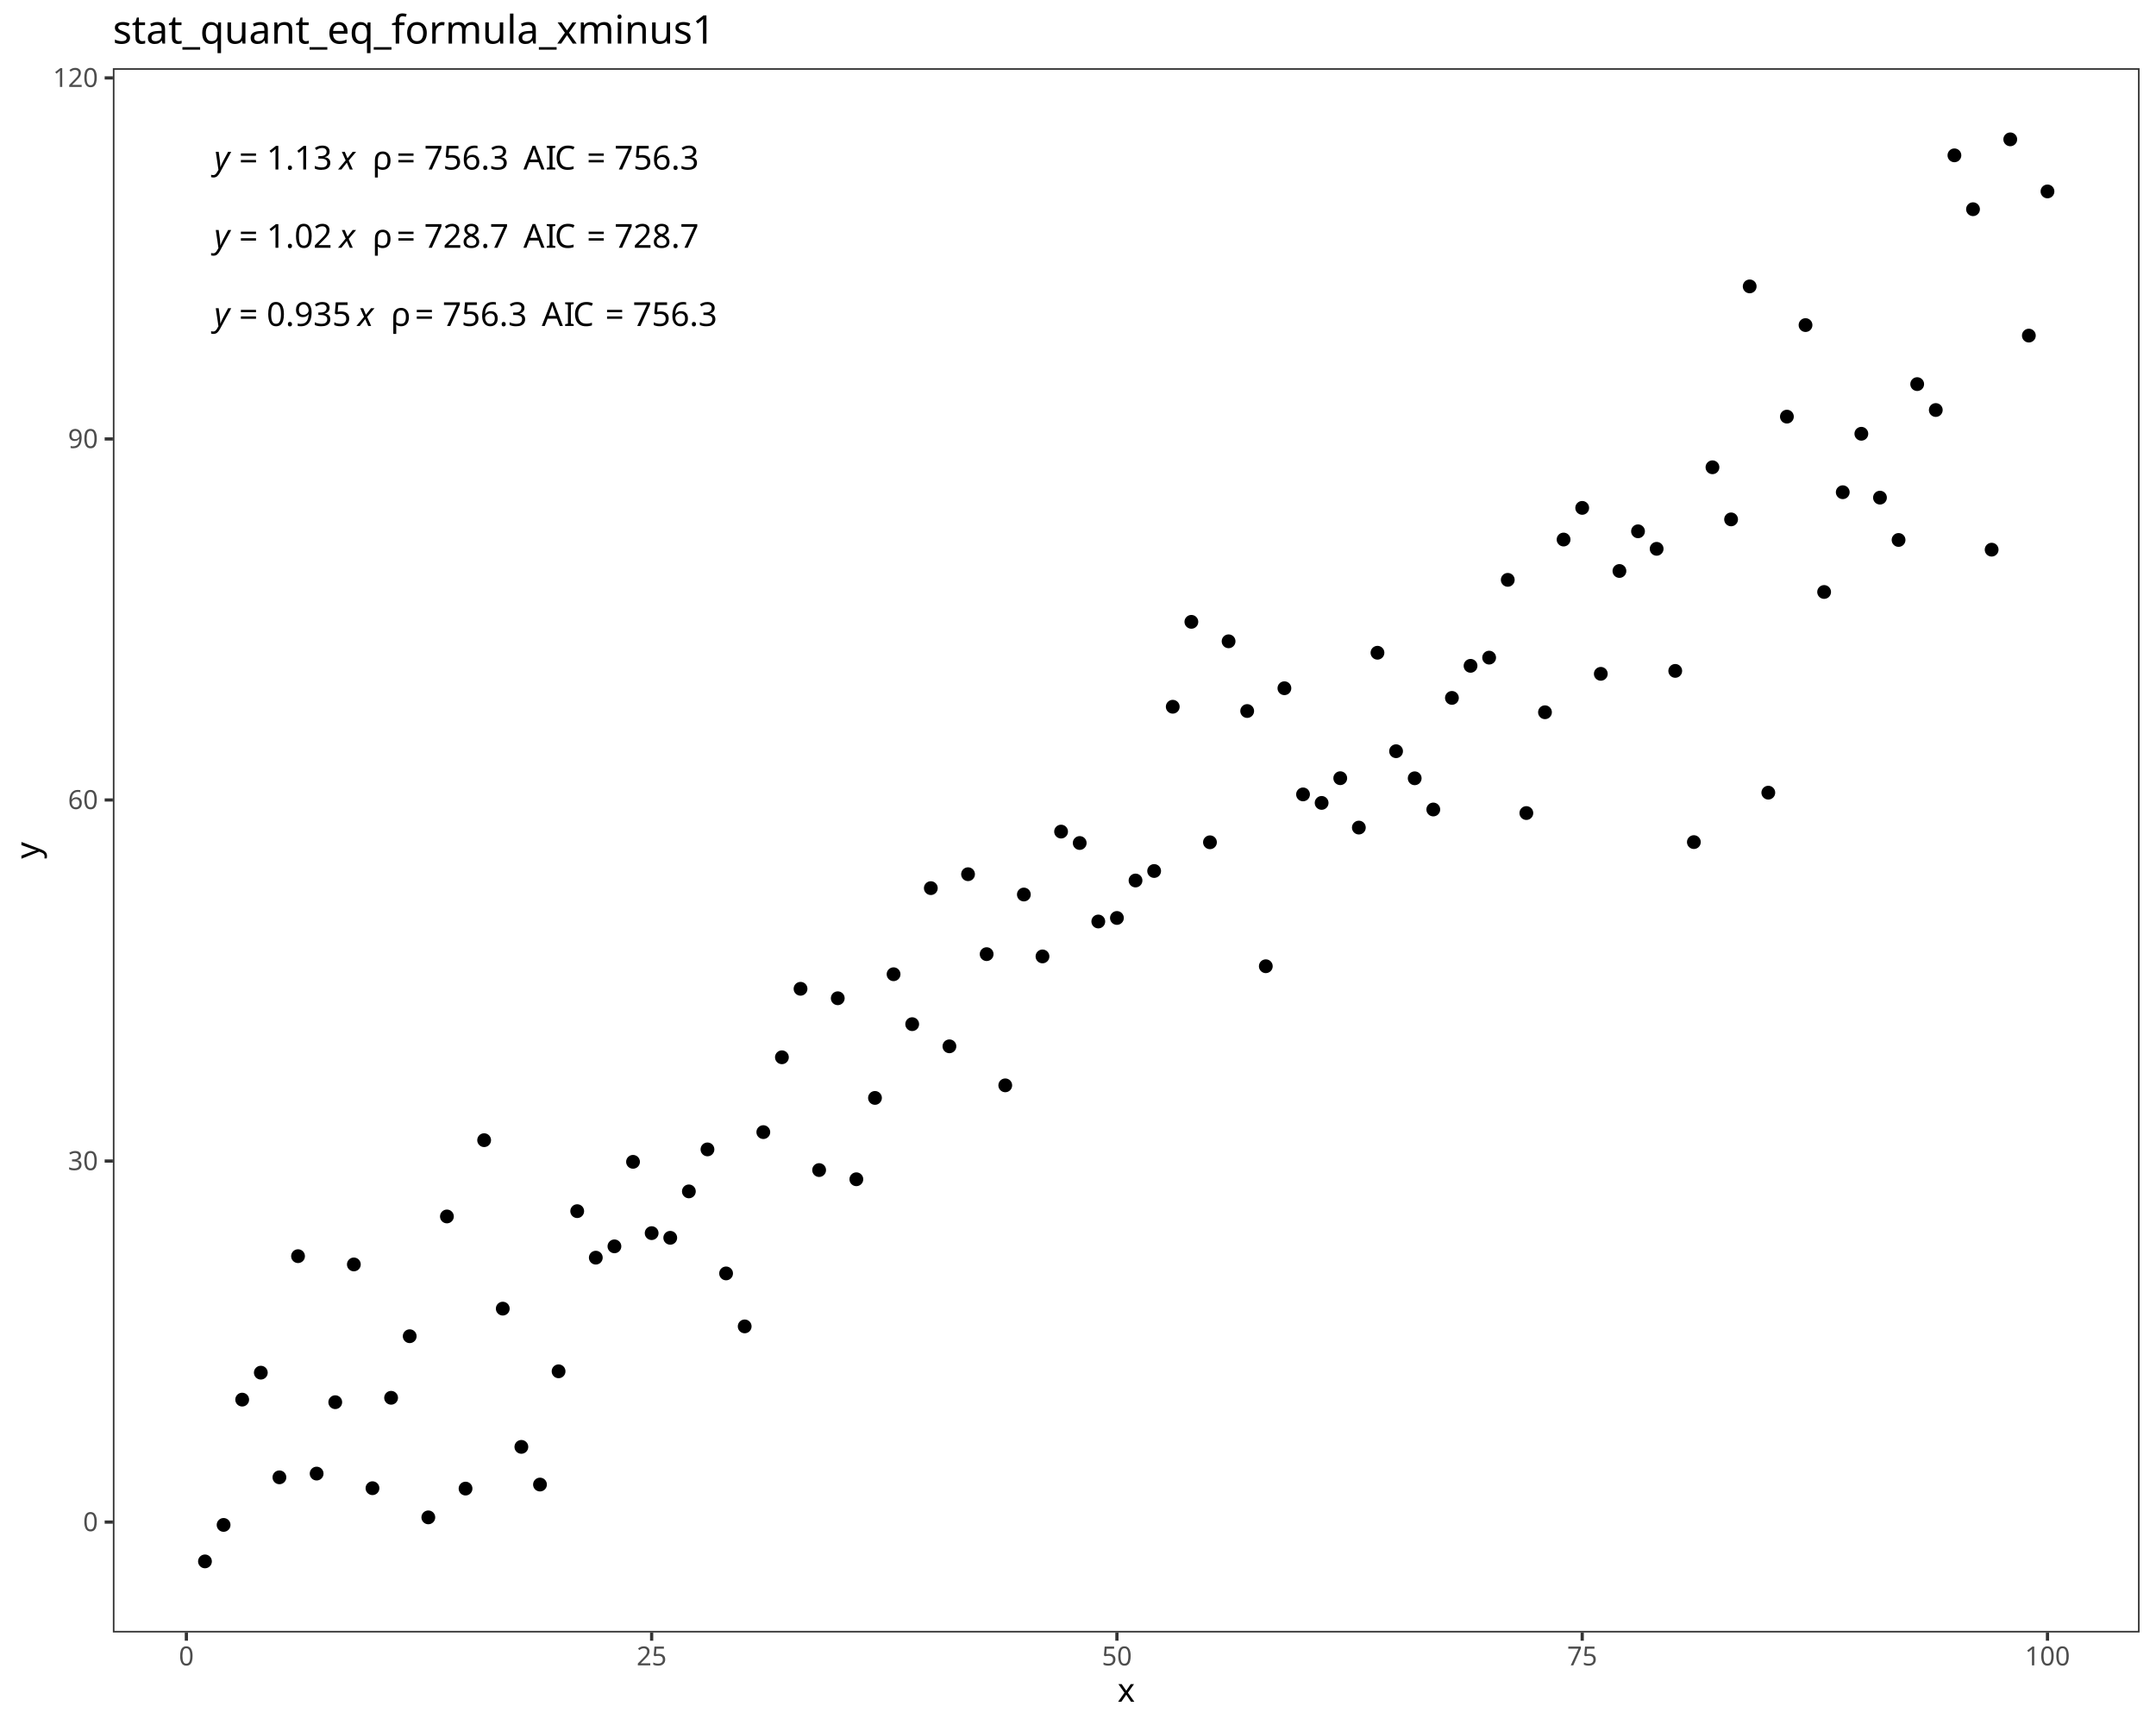
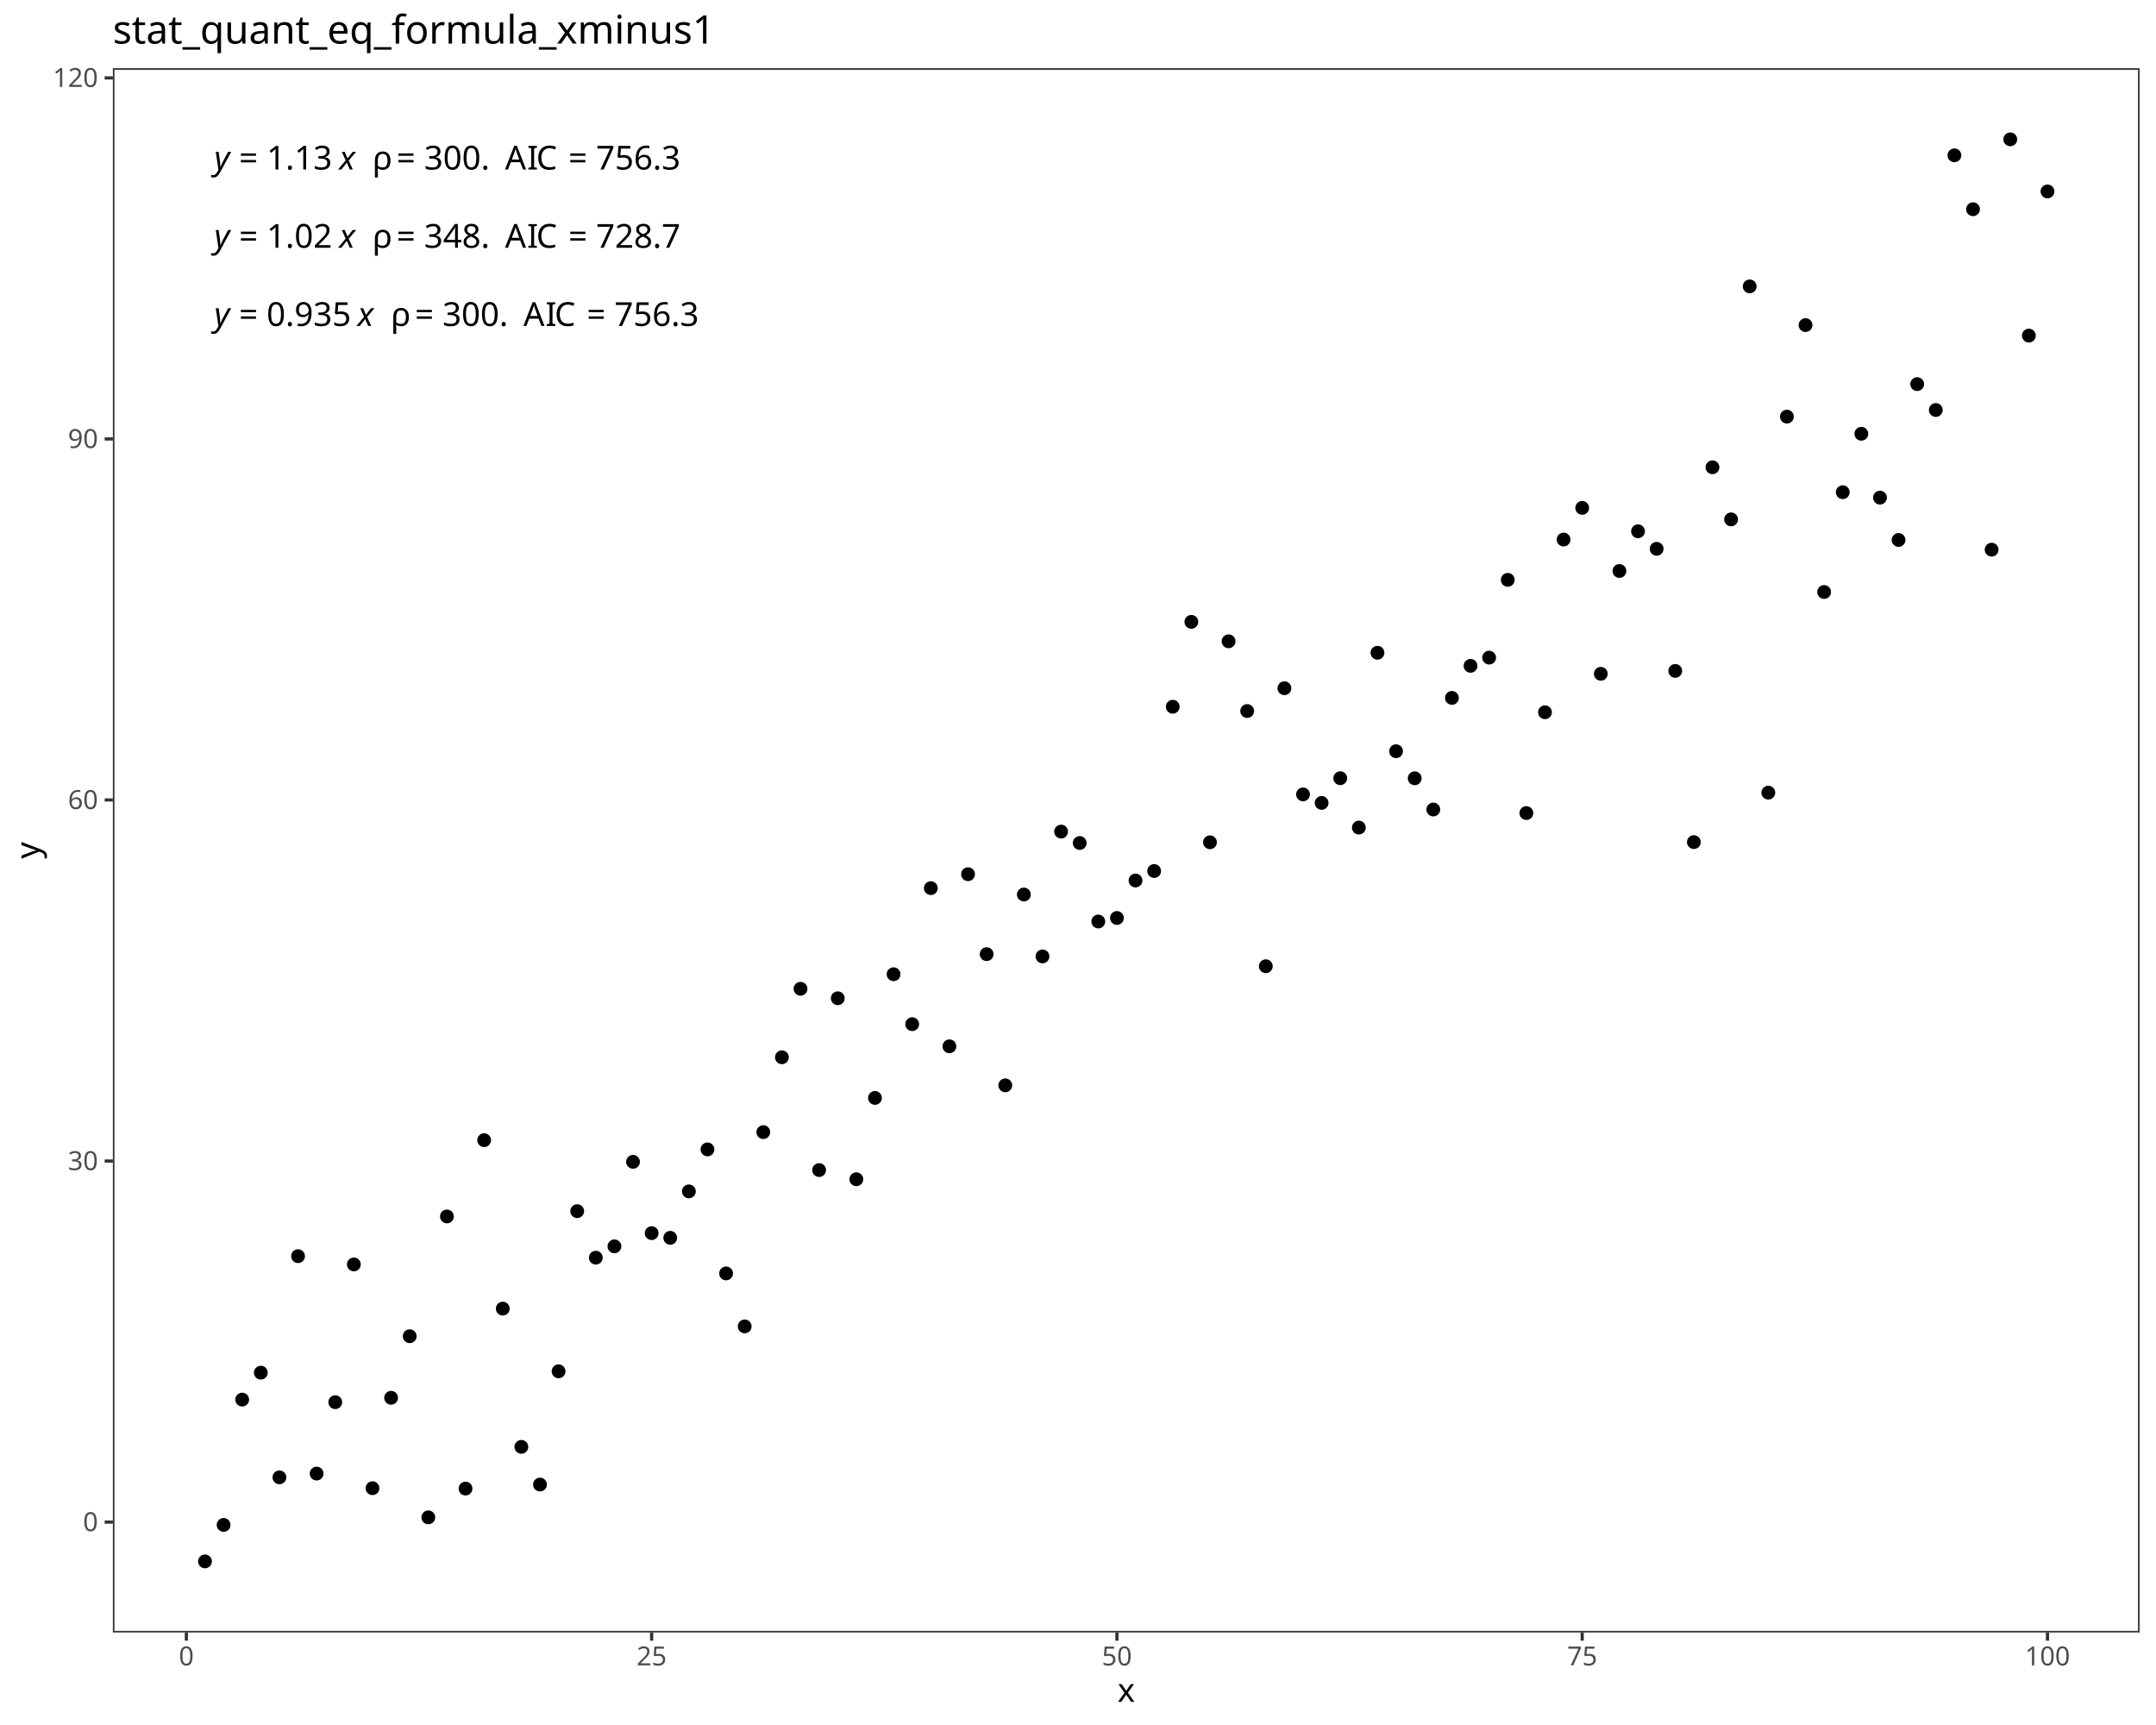
<svg xmlns="http://www.w3.org/2000/svg" class="svglite" data-engine-version="2.0" width="720.00pt" height="576.00pt" viewBox="0 0 720.00 576.00">
  <defs>
    <style type="text/css">
    .svglite line, .svglite polyline, .svglite polygon, .svglite path, .svglite rect, .svglite circle {
      fill: none;
      stroke: #000000;
      stroke-linecap: round;
      stroke-linejoin: round;
      stroke-miterlimit: 10.00;
    }
  </style>
  </defs>
  <rect width="100%" height="100%" style="stroke: none; fill: #FFFFFF;" />
  <defs>
    <clipPath id="cpMC4wMHw3MjAuMDB8MC4wMHw1NzYuMDA=">
      <rect x="0.00" y="0.00" width="720.00" height="576.00" />
    </clipPath>
  </defs>
  <g clip-path="url(#cpMC4wMHw3MjAuMDB8MC4wMHw1NzYuMDA=)">
    <rect x="0.00" y="0.00" width="720.00" height="576.00" style="stroke-width: 1.07; stroke: #FFFFFF; fill: #FFFFFF;" />
  </g>
  <defs>
    <clipPath id="cpMzcuNjl8NzE0LjUyfDIyLjc4fDU0NS4xMQ==">
      <rect x="37.69" y="22.78" width="676.83" height="522.33" />
    </clipPath>
  </defs>
  <g clip-path="url(#cpMzcuNjl8NzE0LjUyfDIyLjc4fDU0NS4xMQ==)">
    <rect x="37.69" y="22.78" width="676.83" height="522.33" style="stroke-width: 1.07; stroke: none; fill: #FFFFFF;" />
    <circle cx="68.45" cy="521.37" r="1.95" style="stroke-width: 0.71; fill: #000000;" />
    <circle cx="74.67" cy="509.19" r="1.95" style="stroke-width: 0.71; fill: #000000;" />
    <circle cx="80.88" cy="467.35" r="1.95" style="stroke-width: 0.71; fill: #000000;" />
    <circle cx="87.10" cy="458.35" r="1.95" style="stroke-width: 0.71; fill: #000000;" />
    <circle cx="93.31" cy="493.30" r="1.95" style="stroke-width: 0.71; fill: #000000;" />
    <circle cx="99.53" cy="419.45" r="1.95" style="stroke-width: 0.71; fill: #000000;" />
    <circle cx="105.74" cy="492.05" r="1.95" style="stroke-width: 0.71; fill: #000000;" />
    <circle cx="111.96" cy="468.21" r="1.95" style="stroke-width: 0.71; fill: #000000;" />
    <circle cx="118.17" cy="422.21" r="1.95" style="stroke-width: 0.71; fill: #000000;" />
    <circle cx="124.39" cy="496.93" r="1.95" style="stroke-width: 0.71; fill: #000000;" />
    <circle cx="130.61" cy="466.74" r="1.95" style="stroke-width: 0.71; fill: #000000;" />
    <circle cx="136.82" cy="446.18" r="1.95" style="stroke-width: 0.71; fill: #000000;" />
    <circle cx="143.04" cy="506.67" r="1.95" style="stroke-width: 0.71; fill: #000000;" />
    <circle cx="149.25" cy="406.19" r="1.95" style="stroke-width: 0.71; fill: #000000;" />
    <circle cx="155.47" cy="497.06" r="1.95" style="stroke-width: 0.71; fill: #000000;" />
    <circle cx="161.68" cy="380.72" r="1.95" style="stroke-width: 0.71; fill: #000000;" />
    <circle cx="167.90" cy="436.97" r="1.95" style="stroke-width: 0.71; fill: #000000;" />
    <circle cx="174.11" cy="483.13" r="1.95" style="stroke-width: 0.71; fill: #000000;" />
    <circle cx="180.33" cy="495.71" r="1.95" style="stroke-width: 0.71; fill: #000000;" />
    <circle cx="186.54" cy="457.90" r="1.95" style="stroke-width: 0.71; fill: #000000;" />
    <circle cx="192.76" cy="404.42" r="1.95" style="stroke-width: 0.71; fill: #000000;" />
    <circle cx="198.97" cy="419.95" r="1.95" style="stroke-width: 0.71; fill: #000000;" />
    <circle cx="205.19" cy="416.17" r="1.95" style="stroke-width: 0.71; fill: #000000;" />
    <circle cx="211.40" cy="387.95" r="1.95" style="stroke-width: 0.71; fill: #000000;" />
    <circle cx="217.62" cy="411.76" r="1.95" style="stroke-width: 0.71; fill: #000000;" />
    <circle cx="223.83" cy="413.32" r="1.95" style="stroke-width: 0.71; fill: #000000;" />
    <circle cx="230.05" cy="397.82" r="1.95" style="stroke-width: 0.71; fill: #000000;" />
    <circle cx="236.26" cy="383.80" r="1.95" style="stroke-width: 0.71; fill: #000000;" />
    <circle cx="242.48" cy="425.21" r="1.95" style="stroke-width: 0.71; fill: #000000;" />
    <circle cx="248.69" cy="442.90" r="1.95" style="stroke-width: 0.71; fill: #000000;" />
    <circle cx="254.91" cy="378.03" r="1.95" style="stroke-width: 0.71; fill: #000000;" />
    <circle cx="261.12" cy="353.04" r="1.95" style="stroke-width: 0.71; fill: #000000;" />
    <circle cx="267.34" cy="330.17" r="1.95" style="stroke-width: 0.71; fill: #000000;" />
    <circle cx="273.55" cy="390.70" r="1.95" style="stroke-width: 0.71; fill: #000000;" />
    <circle cx="279.77" cy="333.33" r="1.95" style="stroke-width: 0.71; fill: #000000;" />
    <circle cx="285.98" cy="393.77" r="1.95" style="stroke-width: 0.71; fill: #000000;" />
    <circle cx="292.20" cy="366.61" r="1.95" style="stroke-width: 0.71; fill: #000000;" />
    <circle cx="298.41" cy="325.31" r="1.95" style="stroke-width: 0.71; fill: #000000;" />
    <circle cx="304.63" cy="341.98" r="1.95" style="stroke-width: 0.71; fill: #000000;" />
    <circle cx="310.85" cy="296.56" r="1.95" style="stroke-width: 0.71; fill: #000000;" />
    <circle cx="317.06" cy="349.38" r="1.95" style="stroke-width: 0.71; fill: #000000;" />
    <circle cx="323.28" cy="291.91" r="1.95" style="stroke-width: 0.71; fill: #000000;" />
    <circle cx="329.49" cy="318.60" r="1.95" style="stroke-width: 0.71; fill: #000000;" />
    <circle cx="335.71" cy="362.41" r="1.95" style="stroke-width: 0.71; fill: #000000;" />
    <circle cx="341.92" cy="298.69" r="1.95" style="stroke-width: 0.71; fill: #000000;" />
    <circle cx="348.14" cy="319.36" r="1.95" style="stroke-width: 0.71; fill: #000000;" />
    <circle cx="354.35" cy="277.68" r="1.95" style="stroke-width: 0.71; fill: #000000;" />
    <circle cx="360.57" cy="281.49" r="1.95" style="stroke-width: 0.71; fill: #000000;" />
    <circle cx="366.78" cy="307.70" r="1.95" style="stroke-width: 0.71; fill: #000000;" />
    <circle cx="373.00" cy="306.52" r="1.95" style="stroke-width: 0.71; fill: #000000;" />
    <circle cx="379.21" cy="294.01" r="1.95" style="stroke-width: 0.71; fill: #000000;" />
    <circle cx="385.43" cy="290.84" r="1.95" style="stroke-width: 0.71; fill: #000000;" />
    <circle cx="391.64" cy="235.99" r="1.95" style="stroke-width: 0.71; fill: #000000;" />
    <circle cx="397.86" cy="207.64" r="1.95" style="stroke-width: 0.71; fill: #000000;" />
    <circle cx="404.07" cy="281.25" r="1.95" style="stroke-width: 0.71; fill: #000000;" />
    <circle cx="410.29" cy="214.14" r="1.95" style="stroke-width: 0.71; fill: #000000;" />
    <circle cx="416.50" cy="237.42" r="1.95" style="stroke-width: 0.71; fill: #000000;" />
    <circle cx="422.72" cy="322.64" r="1.95" style="stroke-width: 0.71; fill: #000000;" />
    <circle cx="428.93" cy="229.81" r="1.95" style="stroke-width: 0.71; fill: #000000;" />
    <circle cx="435.15" cy="265.26" r="1.95" style="stroke-width: 0.71; fill: #000000;" />
    <circle cx="441.36" cy="268.10" r="1.95" style="stroke-width: 0.71; fill: #000000;" />
    <circle cx="447.58" cy="259.85" r="1.95" style="stroke-width: 0.71; fill: #000000;" />
    <circle cx="453.79" cy="276.34" r="1.95" style="stroke-width: 0.71; fill: #000000;" />
    <circle cx="460.01" cy="217.96" r="1.95" style="stroke-width: 0.71; fill: #000000;" />
    <circle cx="466.22" cy="250.84" r="1.95" style="stroke-width: 0.71; fill: #000000;" />
    <circle cx="472.44" cy="259.88" r="1.95" style="stroke-width: 0.71; fill: #000000;" />
    <circle cx="478.65" cy="270.30" r="1.95" style="stroke-width: 0.71; fill: #000000;" />
    <circle cx="484.87" cy="233.04" r="1.95" style="stroke-width: 0.71; fill: #000000;" />
    <circle cx="491.09" cy="222.33" r="1.95" style="stroke-width: 0.71; fill: #000000;" />
    <circle cx="497.30" cy="219.59" r="1.95" style="stroke-width: 0.71; fill: #000000;" />
    <circle cx="503.52" cy="193.62" r="1.95" style="stroke-width: 0.71; fill: #000000;" />
    <circle cx="509.73" cy="271.49" r="1.95" style="stroke-width: 0.71; fill: #000000;" />
    <circle cx="515.95" cy="237.83" r="1.95" style="stroke-width: 0.71; fill: #000000;" />
    <circle cx="522.16" cy="180.16" r="1.95" style="stroke-width: 0.71; fill: #000000;" />
    <circle cx="528.38" cy="169.59" r="1.95" style="stroke-width: 0.71; fill: #000000;" />
    <circle cx="534.59" cy="225.00" r="1.95" style="stroke-width: 0.71; fill: #000000;" />
    <circle cx="540.81" cy="190.66" r="1.95" style="stroke-width: 0.71; fill: #000000;" />
    <circle cx="547.02" cy="177.41" r="1.95" style="stroke-width: 0.71; fill: #000000;" />
    <circle cx="553.24" cy="183.26" r="1.95" style="stroke-width: 0.71; fill: #000000;" />
    <circle cx="559.45" cy="224.02" r="1.95" style="stroke-width: 0.71; fill: #000000;" />
    <circle cx="565.67" cy="281.19" r="1.95" style="stroke-width: 0.71; fill: #000000;" />
    <circle cx="571.88" cy="156.03" r="1.95" style="stroke-width: 0.71; fill: #000000;" />
    <circle cx="578.10" cy="173.43" r="1.95" style="stroke-width: 0.71; fill: #000000;" />
    <circle cx="584.31" cy="95.63" r="1.95" style="stroke-width: 0.71; fill: #000000;" />
    <circle cx="590.53" cy="264.68" r="1.95" style="stroke-width: 0.71; fill: #000000;" />
    <circle cx="596.74" cy="139.12" r="1.95" style="stroke-width: 0.71; fill: #000000;" />
    <circle cx="602.96" cy="108.55" r="1.95" style="stroke-width: 0.71; fill: #000000;" />
    <circle cx="609.17" cy="197.67" r="1.95" style="stroke-width: 0.71; fill: #000000;" />
    <circle cx="615.39" cy="164.36" r="1.95" style="stroke-width: 0.71; fill: #000000;" />
    <circle cx="621.60" cy="144.84" r="1.95" style="stroke-width: 0.71; fill: #000000;" />
    <circle cx="627.82" cy="166.17" r="1.95" style="stroke-width: 0.71; fill: #000000;" />
    <circle cx="634.03" cy="180.30" r="1.95" style="stroke-width: 0.71; fill: #000000;" />
    <circle cx="640.25" cy="128.26" r="1.95" style="stroke-width: 0.71; fill: #000000;" />
    <circle cx="646.46" cy="136.91" r="1.95" style="stroke-width: 0.71; fill: #000000;" />
    <circle cx="652.68" cy="51.87" r="1.95" style="stroke-width: 0.71; fill: #000000;" />
    <circle cx="658.89" cy="69.86" r="1.95" style="stroke-width: 0.71; fill: #000000;" />
    <circle cx="665.11" cy="183.54" r="1.95" style="stroke-width: 0.71; fill: #000000;" />
    <circle cx="671.33" cy="46.53" r="1.95" style="stroke-width: 0.71; fill: #000000;" />
    <circle cx="677.54" cy="112.06" r="1.95" style="stroke-width: 0.71; fill: #000000;" />
    <circle cx="683.76" cy="63.92" r="1.95" style="stroke-width: 0.71; fill: #000000;" />
    <text x="71.53" y="108.84" style="font-size: 11.04px; font-style: italic; font-family: sans;" textLength="5.52px" lengthAdjust="spacingAndGlyphs">y</text>
    <text x="77.05" y="108.84" style="font-size: 11.04px; font-family: sans;" textLength="2.76px" lengthAdjust="spacingAndGlyphs"> </text>
    <text x="79.82" y="108.84" style="font-size: 11.04px; font-family: sans;" textLength="6.45px" lengthAdjust="spacingAndGlyphs">=</text>
    <text x="86.27" y="108.84" style="font-size: 11.04px; font-family: sans;" textLength="2.76px" lengthAdjust="spacingAndGlyphs"> </text>
    <text x="89.03" y="108.84" style="font-size: 11.04px; font-family: sans;" textLength="27.63px" lengthAdjust="spacingAndGlyphs">0.935</text>
    <text x="116.66" y="108.84" style="font-size: 11.04px; font-family: sans;" textLength="2.76px" lengthAdjust="spacingAndGlyphs"> </text>
    <text x="119.42" y="108.84" style="font-size: 11.04px; font-style: italic; font-family: sans;" textLength="5.52px" lengthAdjust="spacingAndGlyphs">x</text>
    <text x="124.94" y="108.84" style="font-size: 11.04px; font-family: sans;" textLength="2.76px" lengthAdjust="spacingAndGlyphs"> </text>
    <text x="127.71" y="108.84" style="font-size: 11.04px; font-family: sans;" textLength="2.76px" lengthAdjust="spacingAndGlyphs"> </text>
    <text x="130.47" y="108.84" style="font-size: 11.04px; font-family: sans;" textLength="5.33px" lengthAdjust="spacingAndGlyphs">ρ</text>
    <text x="135.80" y="108.84" style="font-size: 11.04px; font-family: sans;" textLength="2.76px" lengthAdjust="spacingAndGlyphs"> </text>
    <text x="138.56" y="108.84" style="font-size: 11.04px; font-family: sans;" textLength="6.45px" lengthAdjust="spacingAndGlyphs">=</text>
    <text x="145.01" y="108.84" style="font-size: 11.04px; font-family: sans;" textLength="2.76px" lengthAdjust="spacingAndGlyphs"> </text>
-     <text x="147.78" y="108.84" style="font-size: 11.04px; font-family: sans;" textLength="27.63px" lengthAdjust="spacingAndGlyphs">756.3</text>
-     <text x="175.40" y="108.84" style="font-size: 11.04px; font-family: sans;" textLength="2.76px" lengthAdjust="spacingAndGlyphs"> </text>
-     <text x="178.17" y="108.84" style="font-size: 11.04px; font-family: sans;" textLength="2.76px" lengthAdjust="spacingAndGlyphs"> </text>
-     <text x="180.93" y="108.84" style="font-size: 11.04px; font-family: sans;" textLength="7.37px" lengthAdjust="spacingAndGlyphs">A</text>
-     <text x="188.29" y="108.84" style="font-size: 11.04px; font-family: sans;" textLength="3.07px" lengthAdjust="spacingAndGlyphs">I</text>
-     <text x="191.36" y="108.84" style="font-size: 11.04px; font-family: sans;" textLength="7.98px" lengthAdjust="spacingAndGlyphs">C</text>
-     <text x="199.34" y="108.84" style="font-size: 11.04px; font-family: sans;" textLength="2.76px" lengthAdjust="spacingAndGlyphs"> </text>
-     <text x="202.10" y="108.84" style="font-size: 11.04px; font-family: sans;" textLength="6.45px" lengthAdjust="spacingAndGlyphs">=</text>
-     <text x="208.55" y="108.84" style="font-size: 11.04px; font-family: sans;" textLength="2.76px" lengthAdjust="spacingAndGlyphs"> </text>
-     <text x="211.31" y="108.84" style="font-size: 11.04px; font-family: sans;" textLength="27.63px" lengthAdjust="spacingAndGlyphs">756.3</text>
+     <text x="147.78" y="108.84" style="font-size: 11.04px; font-family: sans;" textLength="21.49px" lengthAdjust="spacingAndGlyphs">300.</text>
+     <text x="169.26" y="108.84" style="font-size: 11.04px; font-family: sans;" textLength="2.76px" lengthAdjust="spacingAndGlyphs"> </text>
+     <text x="172.03" y="108.84" style="font-size: 11.04px; font-family: sans;" textLength="2.76px" lengthAdjust="spacingAndGlyphs"> </text>
+     <text x="174.79" y="108.84" style="font-size: 11.04px; font-family: sans;" textLength="7.37px" lengthAdjust="spacingAndGlyphs">A</text>
+     <text x="182.15" y="108.84" style="font-size: 11.04px; font-family: sans;" textLength="3.07px" lengthAdjust="spacingAndGlyphs">I</text>
+     <text x="185.22" y="108.84" style="font-size: 11.04px; font-family: sans;" textLength="7.98px" lengthAdjust="spacingAndGlyphs">C</text>
+     <text x="193.20" y="108.84" style="font-size: 11.04px; font-family: sans;" textLength="2.76px" lengthAdjust="spacingAndGlyphs"> </text>
+     <text x="195.96" y="108.84" style="font-size: 11.04px; font-family: sans;" textLength="6.45px" lengthAdjust="spacingAndGlyphs">=</text>
+     <text x="202.41" y="108.84" style="font-size: 11.04px; font-family: sans;" textLength="2.76px" lengthAdjust="spacingAndGlyphs"> </text>
+     <text x="205.17" y="108.84" style="font-size: 11.04px; font-family: sans;" textLength="27.63px" lengthAdjust="spacingAndGlyphs">756.3</text>
    <text x="71.53" y="82.73" style="font-size: 11.04px; font-style: italic; font-family: sans;" textLength="5.52px" lengthAdjust="spacingAndGlyphs">y</text>
    <text x="77.05" y="82.73" style="font-size: 11.04px; font-family: sans;" textLength="2.76px" lengthAdjust="spacingAndGlyphs"> </text>
    <text x="79.82" y="82.73" style="font-size: 11.04px; font-family: sans;" textLength="6.45px" lengthAdjust="spacingAndGlyphs">=</text>
    <text x="86.27" y="82.73" style="font-size: 11.04px; font-family: sans;" textLength="2.76px" lengthAdjust="spacingAndGlyphs"> </text>
    <text x="89.03" y="82.73" style="font-size: 11.04px; font-family: sans;" textLength="21.49px" lengthAdjust="spacingAndGlyphs">1.02</text>
    <text x="110.52" y="82.73" style="font-size: 11.04px; font-family: sans;" textLength="2.76px" lengthAdjust="spacingAndGlyphs"> </text>
    <text x="113.28" y="82.73" style="font-size: 11.04px; font-style: italic; font-family: sans;" textLength="5.52px" lengthAdjust="spacingAndGlyphs">x</text>
    <text x="118.80" y="82.73" style="font-size: 11.04px; font-family: sans;" textLength="2.76px" lengthAdjust="spacingAndGlyphs"> </text>
    <text x="121.57" y="82.73" style="font-size: 11.04px; font-family: sans;" textLength="2.76px" lengthAdjust="spacingAndGlyphs"> </text>
    <text x="124.33" y="82.73" style="font-size: 11.04px; font-family: sans;" textLength="5.33px" lengthAdjust="spacingAndGlyphs">ρ</text>
    <text x="129.66" y="82.73" style="font-size: 11.04px; font-family: sans;" textLength="2.76px" lengthAdjust="spacingAndGlyphs"> </text>
    <text x="132.42" y="82.73" style="font-size: 11.04px; font-family: sans;" textLength="6.45px" lengthAdjust="spacingAndGlyphs">=</text>
    <text x="138.87" y="82.73" style="font-size: 11.04px; font-family: sans;" textLength="2.76px" lengthAdjust="spacingAndGlyphs"> </text>
-     <text x="141.64" y="82.73" style="font-size: 11.04px; font-family: sans;" textLength="27.63px" lengthAdjust="spacingAndGlyphs">728.7</text>
-     <text x="169.26" y="82.73" style="font-size: 11.04px; font-family: sans;" textLength="2.76px" lengthAdjust="spacingAndGlyphs"> </text>
-     <text x="172.03" y="82.73" style="font-size: 11.04px; font-family: sans;" textLength="2.76px" lengthAdjust="spacingAndGlyphs"> </text>
-     <text x="174.79" y="82.73" style="font-size: 11.04px; font-family: sans;" textLength="7.37px" lengthAdjust="spacingAndGlyphs">A</text>
-     <text x="182.15" y="82.73" style="font-size: 11.04px; font-family: sans;" textLength="3.07px" lengthAdjust="spacingAndGlyphs">I</text>
-     <text x="185.22" y="82.73" style="font-size: 11.04px; font-family: sans;" textLength="7.98px" lengthAdjust="spacingAndGlyphs">C</text>
-     <text x="193.20" y="82.73" style="font-size: 11.04px; font-family: sans;" textLength="2.76px" lengthAdjust="spacingAndGlyphs"> </text>
-     <text x="195.96" y="82.73" style="font-size: 11.04px; font-family: sans;" textLength="6.45px" lengthAdjust="spacingAndGlyphs">=</text>
-     <text x="202.41" y="82.73" style="font-size: 11.04px; font-family: sans;" textLength="2.76px" lengthAdjust="spacingAndGlyphs"> </text>
-     <text x="205.17" y="82.73" style="font-size: 11.04px; font-family: sans;" textLength="27.63px" lengthAdjust="spacingAndGlyphs">728.7</text>
+     <text x="141.64" y="82.73" style="font-size: 11.04px; font-family: sans;" textLength="21.49px" lengthAdjust="spacingAndGlyphs">348.</text>
+     <text x="163.12" y="82.73" style="font-size: 11.04px; font-family: sans;" textLength="2.76px" lengthAdjust="spacingAndGlyphs"> </text>
+     <text x="165.89" y="82.73" style="font-size: 11.04px; font-family: sans;" textLength="2.76px" lengthAdjust="spacingAndGlyphs"> </text>
+     <text x="168.65" y="82.73" style="font-size: 11.04px; font-family: sans;" textLength="7.37px" lengthAdjust="spacingAndGlyphs">A</text>
+     <text x="176.01" y="82.73" style="font-size: 11.04px; font-family: sans;" textLength="3.07px" lengthAdjust="spacingAndGlyphs">I</text>
+     <text x="179.08" y="82.73" style="font-size: 11.04px; font-family: sans;" textLength="7.98px" lengthAdjust="spacingAndGlyphs">C</text>
+     <text x="187.06" y="82.73" style="font-size: 11.04px; font-family: sans;" textLength="2.76px" lengthAdjust="spacingAndGlyphs"> </text>
+     <text x="189.82" y="82.73" style="font-size: 11.04px; font-family: sans;" textLength="6.45px" lengthAdjust="spacingAndGlyphs">=</text>
+     <text x="196.27" y="82.73" style="font-size: 11.04px; font-family: sans;" textLength="2.76px" lengthAdjust="spacingAndGlyphs"> </text>
+     <text x="199.03" y="82.73" style="font-size: 11.04px; font-family: sans;" textLength="27.63px" lengthAdjust="spacingAndGlyphs">728.7</text>
    <text x="71.53" y="56.61" style="font-size: 11.04px; font-style: italic; font-family: sans;" textLength="5.52px" lengthAdjust="spacingAndGlyphs">y</text>
    <text x="77.05" y="56.61" style="font-size: 11.04px; font-family: sans;" textLength="2.76px" lengthAdjust="spacingAndGlyphs"> </text>
    <text x="79.82" y="56.61" style="font-size: 11.04px; font-family: sans;" textLength="6.45px" lengthAdjust="spacingAndGlyphs">=</text>
    <text x="86.27" y="56.61" style="font-size: 11.04px; font-family: sans;" textLength="2.76px" lengthAdjust="spacingAndGlyphs"> </text>
    <text x="89.03" y="56.61" style="font-size: 11.04px; font-family: sans;" textLength="21.49px" lengthAdjust="spacingAndGlyphs">1.13</text>
    <text x="110.52" y="56.61" style="font-size: 11.04px; font-family: sans;" textLength="2.76px" lengthAdjust="spacingAndGlyphs"> </text>
    <text x="113.28" y="56.61" style="font-size: 11.04px; font-style: italic; font-family: sans;" textLength="5.52px" lengthAdjust="spacingAndGlyphs">x</text>
    <text x="118.80" y="56.61" style="font-size: 11.04px; font-family: sans;" textLength="2.76px" lengthAdjust="spacingAndGlyphs"> </text>
    <text x="121.57" y="56.61" style="font-size: 11.04px; font-family: sans;" textLength="2.76px" lengthAdjust="spacingAndGlyphs"> </text>
    <text x="124.33" y="56.61" style="font-size: 11.04px; font-family: sans;" textLength="5.33px" lengthAdjust="spacingAndGlyphs">ρ</text>
    <text x="129.66" y="56.61" style="font-size: 11.04px; font-family: sans;" textLength="2.76px" lengthAdjust="spacingAndGlyphs"> </text>
    <text x="132.42" y="56.61" style="font-size: 11.04px; font-family: sans;" textLength="6.45px" lengthAdjust="spacingAndGlyphs">=</text>
    <text x="138.87" y="56.61" style="font-size: 11.04px; font-family: sans;" textLength="2.76px" lengthAdjust="spacingAndGlyphs"> </text>
-     <text x="141.64" y="56.61" style="font-size: 11.04px; font-family: sans;" textLength="27.63px" lengthAdjust="spacingAndGlyphs">756.3</text>
-     <text x="169.26" y="56.61" style="font-size: 11.04px; font-family: sans;" textLength="2.76px" lengthAdjust="spacingAndGlyphs"> </text>
-     <text x="172.03" y="56.61" style="font-size: 11.04px; font-family: sans;" textLength="2.76px" lengthAdjust="spacingAndGlyphs"> </text>
-     <text x="174.79" y="56.61" style="font-size: 11.04px; font-family: sans;" textLength="7.37px" lengthAdjust="spacingAndGlyphs">A</text>
-     <text x="182.15" y="56.61" style="font-size: 11.04px; font-family: sans;" textLength="3.07px" lengthAdjust="spacingAndGlyphs">I</text>
-     <text x="185.22" y="56.61" style="font-size: 11.04px; font-family: sans;" textLength="7.98px" lengthAdjust="spacingAndGlyphs">C</text>
-     <text x="193.20" y="56.61" style="font-size: 11.04px; font-family: sans;" textLength="2.76px" lengthAdjust="spacingAndGlyphs"> </text>
-     <text x="195.96" y="56.61" style="font-size: 11.04px; font-family: sans;" textLength="6.45px" lengthAdjust="spacingAndGlyphs">=</text>
-     <text x="202.41" y="56.61" style="font-size: 11.04px; font-family: sans;" textLength="2.76px" lengthAdjust="spacingAndGlyphs"> </text>
-     <text x="205.17" y="56.61" style="font-size: 11.04px; font-family: sans;" textLength="27.63px" lengthAdjust="spacingAndGlyphs">756.3</text>
+     <text x="141.64" y="56.61" style="font-size: 11.04px; font-family: sans;" textLength="21.49px" lengthAdjust="spacingAndGlyphs">300.</text>
+     <text x="163.12" y="56.61" style="font-size: 11.04px; font-family: sans;" textLength="2.76px" lengthAdjust="spacingAndGlyphs"> </text>
+     <text x="165.89" y="56.61" style="font-size: 11.04px; font-family: sans;" textLength="2.76px" lengthAdjust="spacingAndGlyphs"> </text>
+     <text x="168.65" y="56.61" style="font-size: 11.04px; font-family: sans;" textLength="7.37px" lengthAdjust="spacingAndGlyphs">A</text>
+     <text x="176.01" y="56.61" style="font-size: 11.04px; font-family: sans;" textLength="3.07px" lengthAdjust="spacingAndGlyphs">I</text>
+     <text x="179.08" y="56.61" style="font-size: 11.04px; font-family: sans;" textLength="7.98px" lengthAdjust="spacingAndGlyphs">C</text>
+     <text x="187.06" y="56.61" style="font-size: 11.04px; font-family: sans;" textLength="2.76px" lengthAdjust="spacingAndGlyphs"> </text>
+     <text x="189.82" y="56.61" style="font-size: 11.04px; font-family: sans;" textLength="6.45px" lengthAdjust="spacingAndGlyphs">=</text>
+     <text x="196.27" y="56.61" style="font-size: 11.04px; font-family: sans;" textLength="2.76px" lengthAdjust="spacingAndGlyphs"> </text>
+     <text x="199.03" y="56.61" style="font-size: 11.04px; font-family: sans;" textLength="27.63px" lengthAdjust="spacingAndGlyphs">756.3</text>
    <rect x="37.69" y="22.78" width="676.83" height="522.33" style="stroke-width: 1.07; stroke: #333333;" />
  </g>
  <g clip-path="url(#cpMC4wMHw3MjAuMDB8MC4wMHw1NzYuMDA=)">
    <text x="32.76" y="511.27" text-anchor="end" style="font-size: 8.80px; fill: #4D4D4D; font-family: sans;" textLength="4.89px" lengthAdjust="spacingAndGlyphs">0</text>
    <text x="32.76" y="390.71" text-anchor="end" style="font-size: 8.80px; fill: #4D4D4D; font-family: sans;" textLength="9.79px" lengthAdjust="spacingAndGlyphs">30</text>
    <text x="32.76" y="270.15" text-anchor="end" style="font-size: 8.80px; fill: #4D4D4D; font-family: sans;" textLength="9.79px" lengthAdjust="spacingAndGlyphs">60</text>
    <text x="32.76" y="149.59" text-anchor="end" style="font-size: 8.80px; fill: #4D4D4D; font-family: sans;" textLength="9.79px" lengthAdjust="spacingAndGlyphs">90</text>
    <text x="32.76" y="29.04" text-anchor="end" style="font-size: 8.80px; fill: #4D4D4D; font-family: sans;" textLength="14.68px" lengthAdjust="spacingAndGlyphs">120</text>
    <polyline points="34.95,508.24 37.69,508.24 " style="stroke-width: 1.07; stroke: #333333; stroke-linecap: butt;" />
    <polyline points="34.95,387.68 37.69,387.68 " style="stroke-width: 1.07; stroke: #333333; stroke-linecap: butt;" />
    <polyline points="34.95,267.12 37.69,267.12 " style="stroke-width: 1.07; stroke: #333333; stroke-linecap: butt;" />
    <polyline points="34.95,146.57 37.69,146.57 " style="stroke-width: 1.07; stroke: #333333; stroke-linecap: butt;" />
    <polyline points="34.95,26.01 37.69,26.01 " style="stroke-width: 1.07; stroke: #333333; stroke-linecap: butt;" />
    <polyline points="62.24,547.85 62.24,545.11 " style="stroke-width: 1.07; stroke: #333333; stroke-linecap: butt;" />
    <polyline points="217.62,547.85 217.62,545.11 " style="stroke-width: 1.07; stroke: #333333; stroke-linecap: butt;" />
    <polyline points="373.00,547.85 373.00,545.11 " style="stroke-width: 1.07; stroke: #333333; stroke-linecap: butt;" />
    <polyline points="528.38,547.85 528.38,545.11 " style="stroke-width: 1.07; stroke: #333333; stroke-linecap: butt;" />
    <polyline points="683.76,547.85 683.76,545.11 " style="stroke-width: 1.07; stroke: #333333; stroke-linecap: butt;" />
    <text x="62.24" y="556.10" text-anchor="middle" style="font-size: 8.80px; fill: #4D4D4D; font-family: sans;" textLength="4.89px" lengthAdjust="spacingAndGlyphs">0</text>
    <text x="217.62" y="556.10" text-anchor="middle" style="font-size: 8.80px; fill: #4D4D4D; font-family: sans;" textLength="9.79px" lengthAdjust="spacingAndGlyphs">25</text>
    <text x="373.00" y="556.10" text-anchor="middle" style="font-size: 8.80px; fill: #4D4D4D; font-family: sans;" textLength="9.79px" lengthAdjust="spacingAndGlyphs">50</text>
    <text x="528.38" y="556.10" text-anchor="middle" style="font-size: 8.80px; fill: #4D4D4D; font-family: sans;" textLength="9.79px" lengthAdjust="spacingAndGlyphs">75</text>
    <text x="683.76" y="556.10" text-anchor="middle" style="font-size: 8.80px; fill: #4D4D4D; font-family: sans;" textLength="14.68px" lengthAdjust="spacingAndGlyphs">100</text>
    <text x="376.10" y="568.24" text-anchor="middle" style="font-size: 11.00px; font-family: sans;" textLength="5.50px" lengthAdjust="spacingAndGlyphs">x</text>
    <text transform="translate(13.05,283.95) rotate(-90)" text-anchor="middle" style="font-size: 11.00px; font-family: sans;" textLength="5.50px" lengthAdjust="spacingAndGlyphs">y</text>
    <text x="37.69" y="14.56" style="font-size: 13.20px; font-family: sans;" textLength="191.55px" lengthAdjust="spacingAndGlyphs">stat_quant_eq_formula_xminus1</text>
  </g>
</svg>
